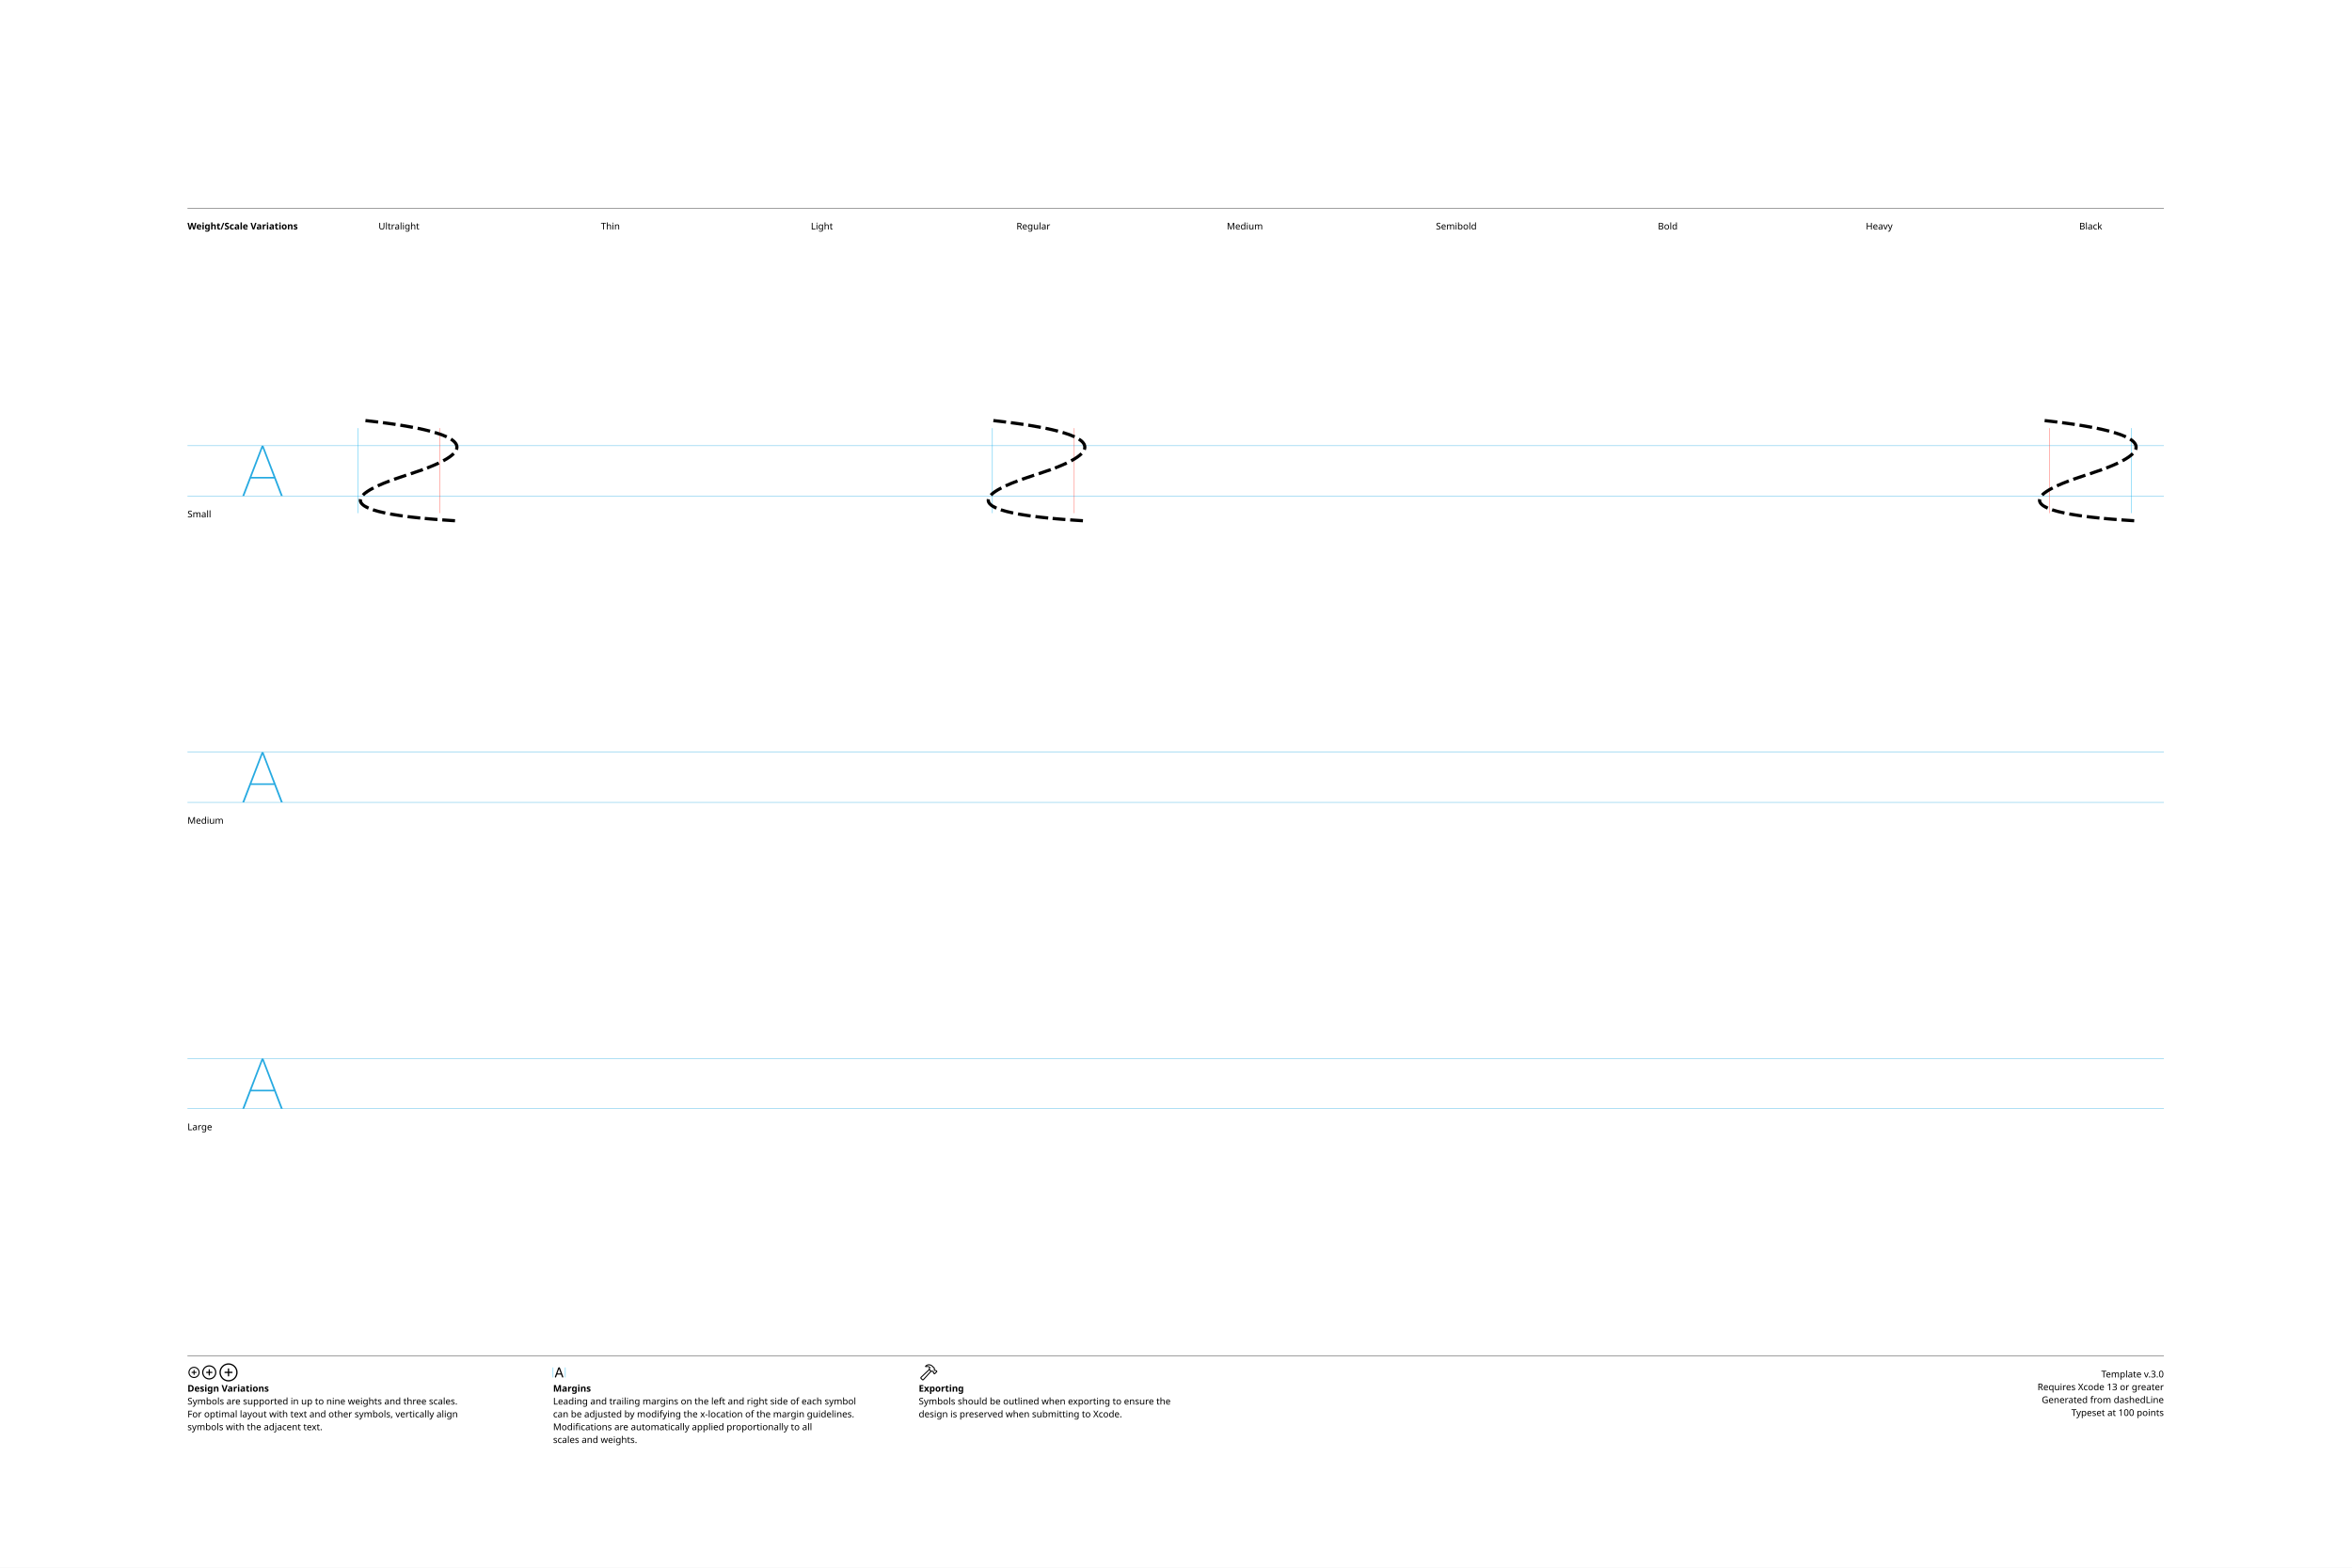
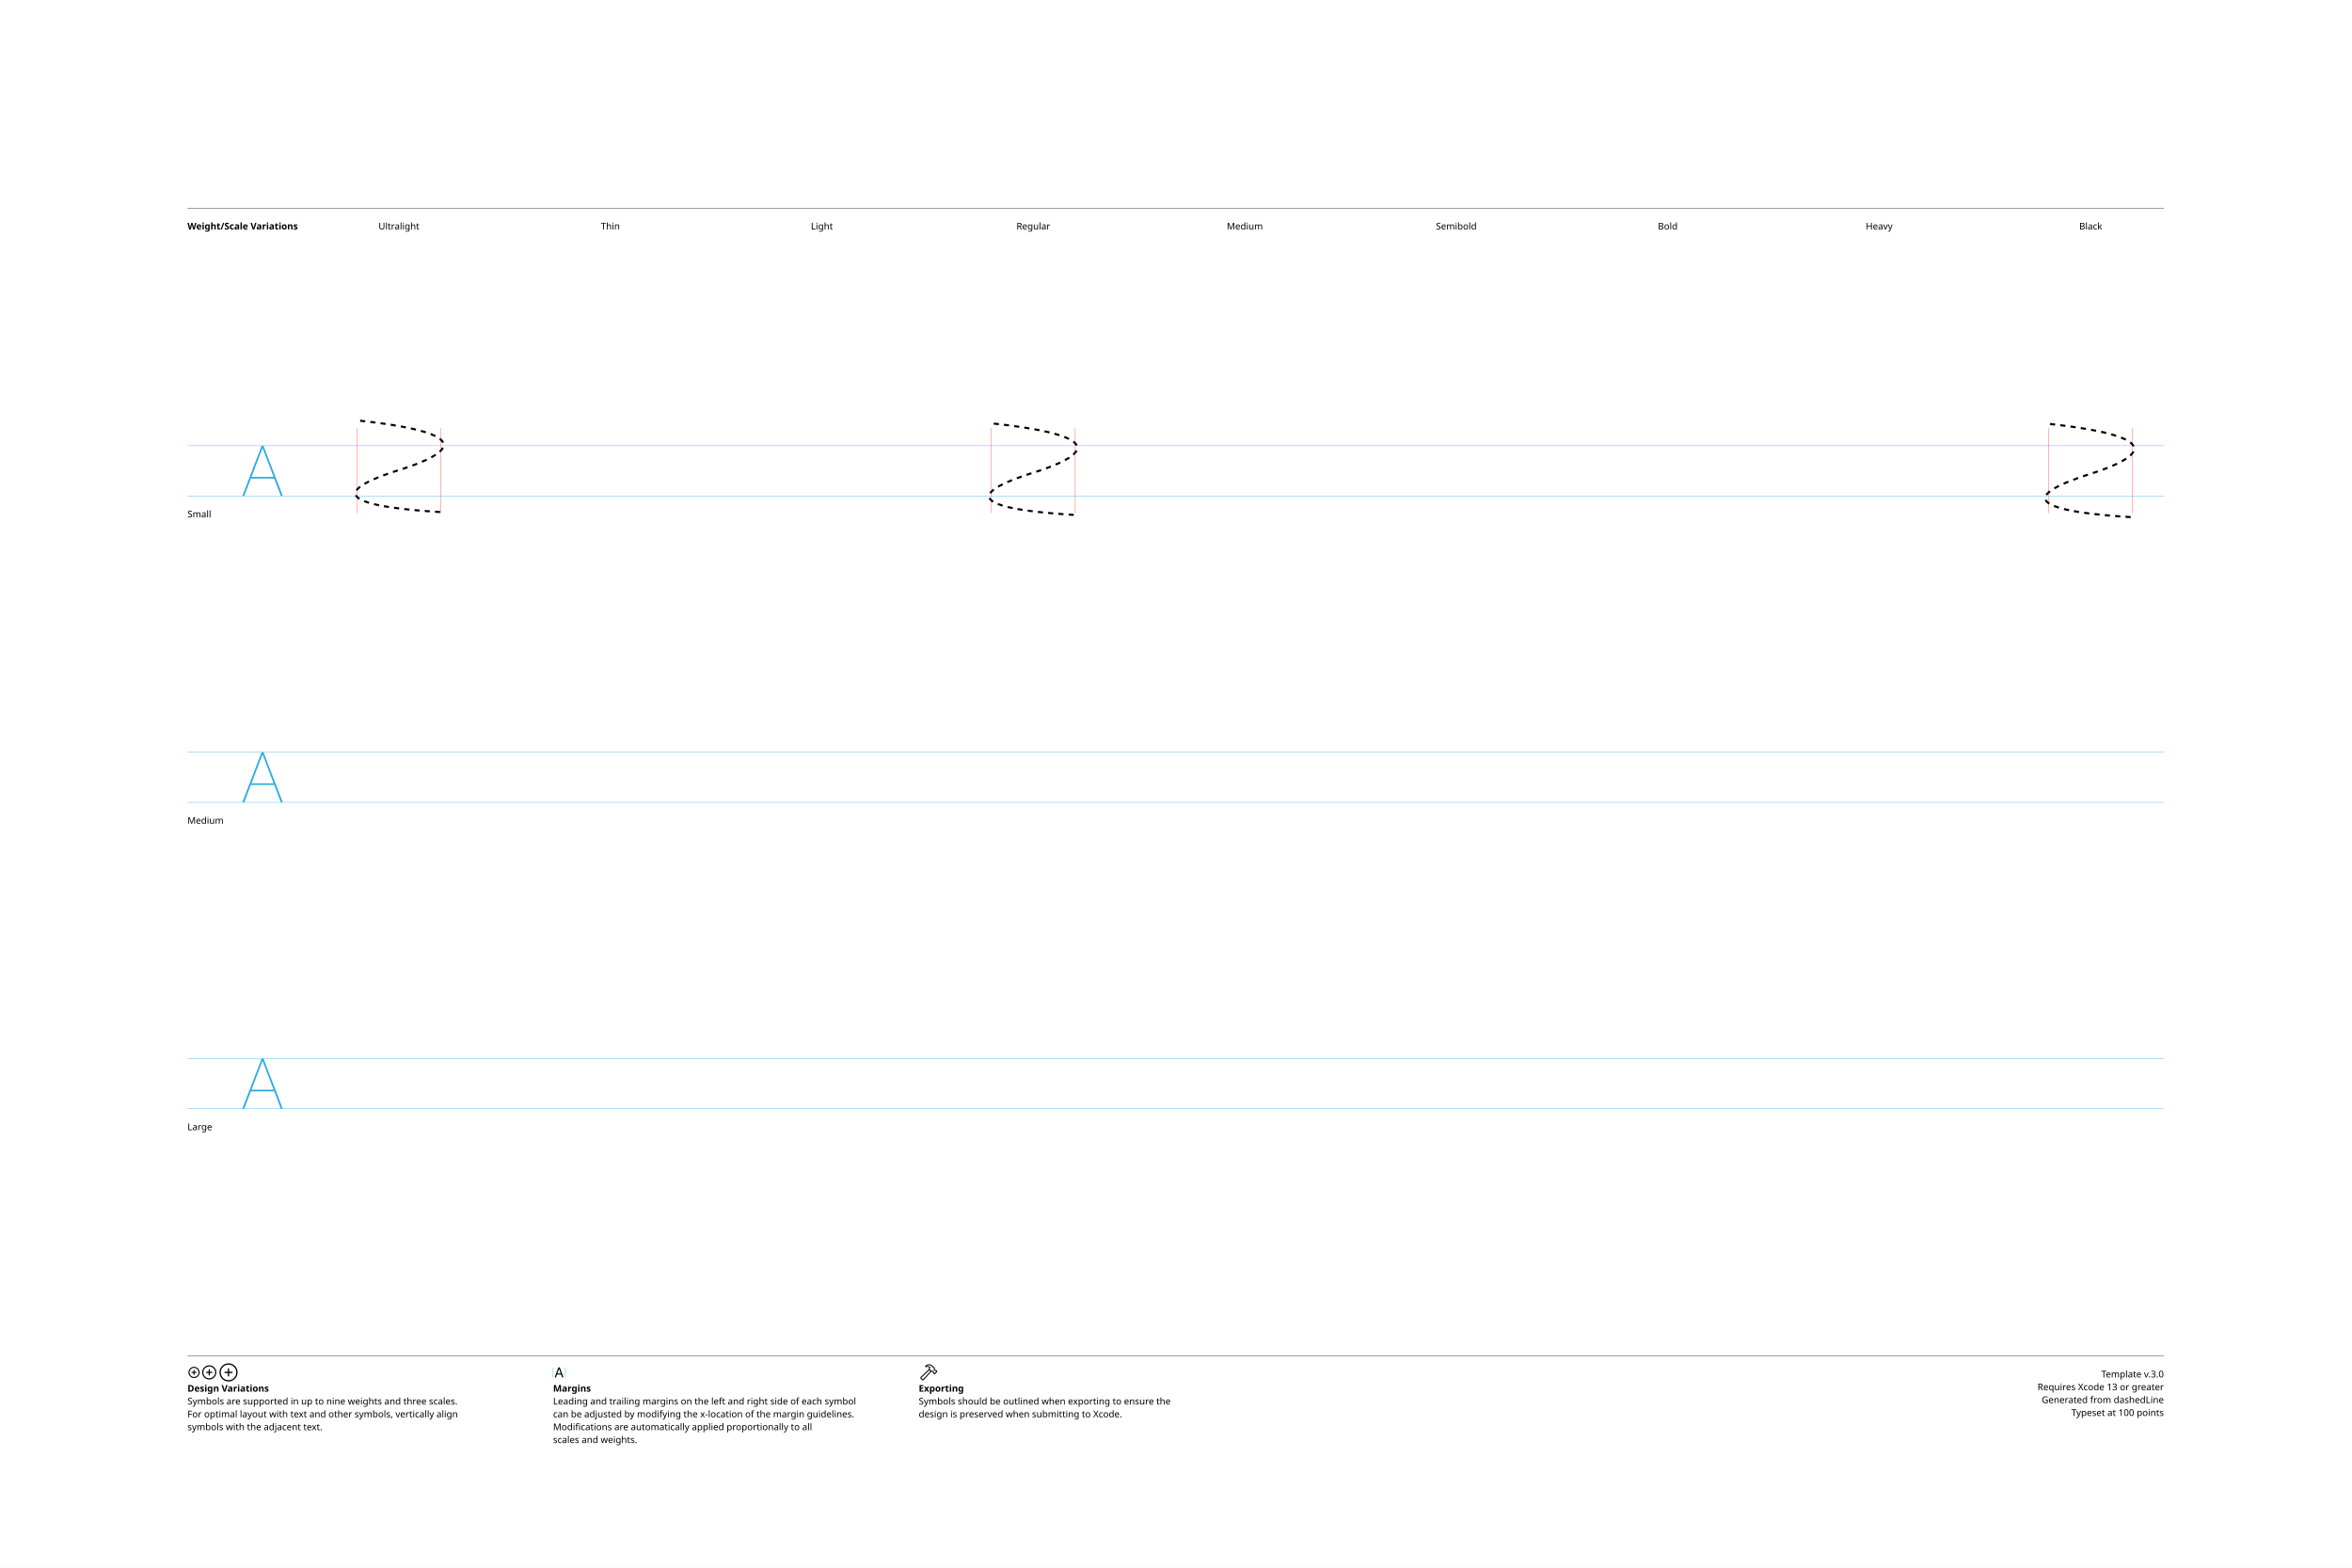
<svg xmlns="http://www.w3.org/2000/svg" version="1.1" width="3300" height="2200">
  <g id="Notes">
    <rect height="2200" id="artboard" style="fill:white;opacity:1" width="3300" x="0" y="0" />
    <line style="fill:none;stroke:black;opacity:1;stroke-width:0.5;" x1="263" x2="3036" y1="292" y2="292" />
    <text style="stroke:none;fill:black;font-family:sans-serif;font-size:13;font-weight:bold;" transform="matrix(1 0 0 1 263 322)">Weight/Scale Variations</text>
    <text style="stroke:none;fill:black;font-family:sans-serif;font-size:13;text-anchor:middle;" transform="matrix(1 0 0 1 559.711 322)">Ultralight</text>
    <text style="stroke:none;fill:black;font-family:sans-serif;font-size:13;text-anchor:middle;" transform="matrix(1 0 0 1 856.422 322)">Thin</text>
    <text style="stroke:none;fill:black;font-family:sans-serif;font-size:13;text-anchor:middle;" transform="matrix(1 0 0 1 1153.13 322)">Light</text>
    <text style="stroke:none;fill:black;font-family:sans-serif;font-size:13;text-anchor:middle;" transform="matrix(1 0 0 1 1449.84 322)">Regular</text>
    <text style="stroke:none;fill:black;font-family:sans-serif;font-size:13;text-anchor:middle;" transform="matrix(1 0 0 1 1746.56 322)">Medium</text>
    <text style="stroke:none;fill:black;font-family:sans-serif;font-size:13;text-anchor:middle;" transform="matrix(1 0 0 1 2043.27 322)">Semibold</text>
    <text style="stroke:none;fill:black;font-family:sans-serif;font-size:13;text-anchor:middle;" transform="matrix(1 0 0 1 2339.98 322)">Bold</text>
    <text style="stroke:none;fill:black;font-family:sans-serif;font-size:13;text-anchor:middle;" transform="matrix(1 0 0 1 2636.69 322)">Heavy</text>
    <text style="stroke:none;fill:black;font-family:sans-serif;font-size:13;text-anchor:middle;" transform="matrix(1 0 0 1 2933.4 322)">Black</text>
    <line style="fill:none;stroke:black;opacity:1;stroke-width:0.5;" x1="263" x2="3036" y1="1903" y2="1903" />
    <g transform="matrix(1 0 0 1 263 1933)">
      <path d="M9.248 0.83Q10.869 0.83 12.295 0.215Q13.721-0.4 14.81-1.494Q15.898-2.588 16.519-4.014Q17.139-5.439 17.139-7.051Q17.139-8.662 16.519-10.088Q15.898-11.514 14.805-12.607Q13.711-13.701 12.285-14.316Q10.859-14.932 9.238-14.932Q7.627-14.932 6.201-14.316Q4.775-13.701 3.691-12.607Q2.607-11.514 1.987-10.088Q1.367-8.662 1.367-7.051Q1.367-5.439 1.987-4.014Q2.607-2.588 3.696-1.494Q4.785-0.4 6.211 0.215Q7.637 0.83 9.248 0.83ZM9.248-0.654Q7.92-0.654 6.763-1.147Q5.605-1.641 4.731-2.52Q3.857-3.398 3.364-4.561Q2.871-5.723 2.871-7.051Q2.871-8.379 3.359-9.541Q3.848-10.703 4.722-11.582Q5.596-12.461 6.753-12.954Q7.91-13.447 9.238-13.447Q10.576-13.447 11.733-12.954Q12.891-12.461 13.77-11.582Q14.648-10.703 15.146-9.541Q15.645-8.379 15.645-7.051Q15.645-5.723 15.151-4.561Q14.658-3.398 13.784-2.52Q12.91-1.641 11.748-1.147Q10.586-0.654 9.248-0.654ZM5.654-7.051Q5.654-6.729 5.859-6.528Q6.064-6.328 6.406-6.328L8.516-6.328L8.516-4.209Q8.516-3.887 8.711-3.677Q8.906-3.467 9.238-3.467Q9.561-3.467 9.771-3.677Q9.98-3.887 9.98-4.209L9.98-6.328L12.09-6.328Q12.422-6.328 12.627-6.528Q12.832-6.729 12.832-7.051Q12.832-7.383 12.627-7.588Q12.422-7.793 12.09-7.793L9.98-7.793L9.98-9.902Q9.98-10.234 9.771-10.444Q9.561-10.654 9.238-10.654Q8.906-10.654 8.711-10.444Q8.516-10.234 8.516-9.902L8.516-7.793L6.406-7.793Q6.064-7.793 5.859-7.588Q5.654-7.383 5.654-7.051Z" />
    </g>
    <g transform="matrix(1 0 0 1 281.867 1933)">
      <path d="M11.709 2.91Q13.75 2.91 15.552 2.129Q17.354 1.348 18.73-0.029Q20.107-1.406 20.889-3.208Q21.67-5.01 21.67-7.051Q21.67-9.092 20.889-10.894Q20.107-12.695 18.73-14.072Q17.354-15.449 15.547-16.23Q13.74-17.012 11.699-17.012Q9.658-17.012 7.856-16.23Q6.055-15.449 4.683-14.072Q3.311-12.695 2.529-10.894Q1.748-9.092 1.748-7.051Q1.748-5.01 2.529-3.208Q3.311-1.406 4.688-0.029Q6.064 1.348 7.866 2.129Q9.668 2.91 11.709 2.91ZM11.709 1.25Q9.98 1.25 8.477 0.605Q6.973-0.039 5.835-1.177Q4.697-2.314 4.058-3.818Q3.418-5.322 3.418-7.051Q3.418-8.779 4.058-10.283Q4.697-11.787 5.83-12.93Q6.963-14.072 8.467-14.712Q9.971-15.352 11.699-15.352Q13.428-15.352 14.932-14.712Q16.436-14.072 17.578-12.93Q18.721-11.787 19.365-10.283Q20.01-8.779 20.01-7.051Q20.01-5.322 19.37-3.818Q18.73-2.314 17.593-1.177Q16.455-0.039 14.946 0.605Q13.438 1.25 11.709 1.25ZM7.178-7.051Q7.178-6.699 7.412-6.475Q7.646-6.25 8.018-6.25L10.889-6.25L10.889-3.369Q10.889-2.998 11.113-2.769Q11.338-2.539 11.69-2.539Q12.06-2.539 12.29-2.769Q12.52-2.998 12.52-3.369L12.52-6.25L15.4-6.25Q15.771-6.25 16.001-6.475Q16.23-6.699 16.23-7.051Q16.23-7.422 16.001-7.651Q15.771-7.881 15.4-7.881L12.52-7.881L12.52-10.752Q12.52-11.133 12.29-11.362Q12.06-11.592 11.69-11.592Q11.338-11.592 11.113-11.357Q10.889-11.123 10.889-10.752L10.889-7.881L8.018-7.881Q7.637-7.881 7.407-7.651Q7.178-7.422 7.178-7.051Z" />
    </g>
    <g transform="matrix(1 0 0 1 305.646 1933)">
      <path d="M14.971 5.664Q17.061 5.664 18.96 5.015Q20.859 4.365 22.451 3.193Q24.043 2.021 25.22 0.43Q26.396-1.162 27.046-3.066Q27.695-4.971 27.695-7.051Q27.695-9.141 27.046-11.04Q26.396-12.94 25.22-14.531Q24.043-16.123 22.451-17.3Q20.859-18.477 18.955-19.126Q17.051-19.775 14.961-19.775Q12.871-19.775 10.972-19.126Q9.072-18.477 7.485-17.3Q5.898-16.123 4.722-14.531Q3.545-12.94 2.9-11.04Q2.256-9.141 2.256-7.051Q2.256-4.971 2.905-3.066Q3.555-1.162 4.727 0.43Q5.898 2.021 7.49 3.193Q9.082 4.365 10.981 5.015Q12.881 5.664 14.971 5.664ZM14.971 3.848Q13.164 3.848 11.528 3.296Q9.893 2.744 8.535 1.748Q7.178 0.752 6.177-0.61Q5.176-1.973 4.629-3.608Q4.082-5.244 4.082-7.051Q4.082-8.867 4.629-10.503Q5.176-12.139 6.172-13.501Q7.168-14.863 8.525-15.859Q9.883-16.855 11.519-17.402Q13.154-17.949 14.961-17.949Q16.777-17.949 18.413-17.402Q20.049-16.855 21.411-15.859Q22.773-14.863 23.77-13.501Q24.766-12.139 25.317-10.503Q25.869-8.867 25.869-7.051Q25.879-5.244 25.332-3.608Q24.785-1.973 23.784-0.61Q22.783 0.752 21.421 1.748Q20.059 2.744 18.423 3.296Q16.787 3.848 14.971 3.848ZM9.199-7.051Q9.199-6.67 9.458-6.421Q9.717-6.172 10.117-6.172L14.062-6.172L14.062-2.217Q14.062-1.816 14.312-1.558Q14.56-1.299 14.951-1.299Q15.352-1.299 15.61-1.553Q15.869-1.807 15.869-2.217L15.869-6.172L19.824-6.172Q20.225-6.172 20.479-6.421Q20.732-6.67 20.732-7.051Q20.732-7.461 20.479-7.715Q20.225-7.969 19.824-7.969L15.869-7.969L15.869-11.914Q15.869-12.324 15.61-12.583Q15.352-12.842 14.951-12.842Q14.56-12.842 14.312-12.583Q14.062-12.324 14.062-11.914L14.062-7.969L10.117-7.969Q9.707-7.969 9.453-7.715Q9.199-7.461 9.199-7.051Z" />
    </g>
    <text style="stroke:none;fill:black;font-family:sans-serif;font-size:13;font-weight:bold;" transform="matrix(1 0 0 1 263 1953)">Design Variations</text>
    <text style="stroke:none;fill:black;font-family:sans-serif;font-size:13;" transform="matrix(1 0 0 1 263 1971)">Symbols are supported in up to nine weights and three scales.</text>
    <text style="stroke:none;fill:black;font-family:sans-serif;font-size:13;" transform="matrix(1 0 0 1 263 1989)">For optimal layout with text and other symbols, vertically align</text>
    <text style="stroke:none;fill:black;font-family:sans-serif;font-size:13;" transform="matrix(1 0 0 1 263 2007)">symbols with the adjacent text.</text>
    <line style="fill:none;stroke:#00AEEF;stroke-width:0.5;opacity:1.0;" x1="776" x2="776" y1="1919" y2="1933" />
    <g transform="matrix(1 0 0 1 776 1933)">
      <path d="M3.311 0.156Q3.701 0.156 3.916-0.01Q4.131-0.176 4.268-0.586L5.527-4.033L11.289-4.033L12.549-0.586Q12.685-0.176 12.9-0.01Q13.115 0.156 13.496 0.156Q13.887 0.156 14.116-0.059Q14.346-0.273 14.346-0.645Q14.346-0.869 14.238-1.172L9.658-13.369Q9.482-13.818 9.18-14.043Q8.877-14.268 8.408-14.268Q7.5-14.268 7.178-13.379L2.598-1.162Q2.49-0.859 2.49-0.635Q2.49-0.264 2.71-0.054Q2.93 0.156 3.311 0.156ZM6.006-5.518L8.379-12.09L8.428-12.09L10.801-5.518Z" />
    </g>
    <line style="fill:none;stroke:#00AEEF;stroke-width:0.5;opacity:1.0;" x1="793.197" x2="793.197" y1="1919" y2="1933" />
    <text style="stroke:none;fill:black;font-family:sans-serif;font-size:13;font-weight:bold;" transform="matrix(1 0 0 1 776 1953)">Margins</text>
    <text style="stroke:none;fill:black;font-family:sans-serif;font-size:13;" transform="matrix(1 0 0 1 776 1971)">Leading and trailing margins on the left and right side of each symbol</text>
    <text style="stroke:none;fill:black;font-family:sans-serif;font-size:13;" transform="matrix(1 0 0 1 776 1989)">can be adjusted by modifying the x-location of the margin guidelines.</text>
    <text style="stroke:none;fill:black;font-family:sans-serif;font-size:13;" transform="matrix(1 0 0 1 776 2007)">Modifications are automatically applied proportionally to all</text>
    <text style="stroke:none;fill:black;font-family:sans-serif;font-size:13;" transform="matrix(1 0 0 1 776 2025)">scales and weights.</text>
    <g transform="matrix(1 0 0 1 1289 1933)">
      <path d="M2.842 1.865L4.541 3.574Q5.186 4.229 5.903 4.18Q6.621 4.131 7.314 3.359L18.008-8.428L17.041-9.404L6.426 2.275Q6.162 2.578 5.894 2.617Q5.625 2.656 5.273 2.305L4.102 1.143Q3.75 0.791 3.794 0.522Q3.838 0.254 4.141-0.02L15.615-10.82L14.639-11.787L3.047-0.898Q2.305-0.215 2.251 0.498Q2.197 1.211 2.842 1.865ZM9.258-16.328Q8.945-16.025 8.906-15.635Q8.867-15.244 9.043-14.951Q9.219-14.678 9.556-14.541Q9.893-14.404 10.381-14.521Q11.475-14.775 12.598-14.731Q13.721-14.688 14.795-13.984L14.209-12.529Q13.955-11.904 14.067-11.44Q14.18-10.977 14.58-10.566L16.875-8.252Q17.236-7.881 17.578-7.822Q17.92-7.764 18.34-7.842L19.404-8.037L20.068-7.363L20.029-6.807Q20-6.436 20.122-6.123Q20.244-5.811 20.605-5.449L21.367-4.707Q21.729-4.346 22.153-4.331Q22.578-4.316 22.93-4.668L25.84-7.588Q26.191-7.939 26.182-8.354Q26.172-8.77 25.811-9.131L25.039-9.893Q24.688-10.254 24.38-10.386Q24.072-10.518 23.711-10.488L23.135-10.44L22.49-11.074L22.734-12.197Q22.832-12.617 22.695-12.983Q22.559-13.35 22.119-13.789L19.922-15.977Q18.672-17.217 17.261-17.837Q15.85-18.457 14.419-18.481Q12.988-18.506 11.665-17.959Q10.342-17.412 9.258-16.328ZM10.752-15.957Q11.66-16.621 12.7-16.904Q13.74-17.188 14.805-17.085Q15.869-16.982 16.87-16.514Q17.871-16.045 18.701-15.205L21.133-12.793Q21.309-12.617 21.352-12.451Q21.396-12.285 21.338-12.031L21.016-10.547L22.52-9.062L23.506-9.121Q23.691-9.131 23.789-9.097Q23.887-9.062 24.033-8.916L24.609-8.34L22.168-5.898L21.592-6.475Q21.445-6.621 21.406-6.719Q21.367-6.816 21.377-7.012L21.445-7.988L19.951-9.473L18.428-9.219Q18.184-9.17 18.042-9.204Q17.9-9.238 17.715-9.414L15.713-11.416Q15.518-11.592 15.493-11.753Q15.469-11.914 15.586-12.188L16.465-14.277Q15.293-15.371 13.828-15.791Q12.363-16.211 10.84-15.762Q10.723-15.732 10.688-15.806Q10.654-15.879 10.752-15.957Z" />
    </g>
    <text style="stroke:none;fill:black;font-family:sans-serif;font-size:13;font-weight:bold;" transform="matrix(1 0 0 1 1289 1953)">Exporting</text>
    <text style="stroke:none;fill:black;font-family:sans-serif;font-size:13;" transform="matrix(1 0 0 1 1289 1971)">Symbols should be outlined when exporting to ensure the</text>
    <text style="stroke:none;fill:black;font-family:sans-serif;font-size:13;" transform="matrix(1 0 0 1 1289 1989)">design is preserved when submitting to Xcode.</text>
    <text id="template-version" style="stroke:none;fill:black;font-family:sans-serif;font-size:13;text-anchor:end;" transform="matrix(1 0 0 1 3036 1933)">Template v.3.0</text>
    <text style="stroke:none;fill:black;font-family:sans-serif;font-size:13;text-anchor:end;" transform="matrix(1 0 0 1 3036 1951)">Requires Xcode 13 or greater</text>
    <text id="descriptive-name" style="stroke:none;fill:black;font-family:sans-serif;font-size:13;text-anchor:end;" transform="matrix(1 0 0 1 3036 1969)">Generated from dashedLine</text>
    <text style="stroke:none;fill:black;font-family:sans-serif;font-size:13;text-anchor:end;" transform="matrix(1 0 0 1 3036 1987)">Typeset at 100 points</text>
    <text style="stroke:none;fill:black;font-family:sans-serif;font-size:13;" transform="matrix(1 0 0 1 263 726)">Small</text>
    <text style="stroke:none;fill:black;font-family:sans-serif;font-size:13;" transform="matrix(1 0 0 1 263 1156)">Medium</text>
    <text style="stroke:none;fill:black;font-family:sans-serif;font-size:13;" transform="matrix(1 0 0 1 263 1586)">Large</text>
  </g>
  <g id="Guides">
    <g id="H-reference" style="fill:#27AAE1;stroke:none;" transform="matrix(1 0 0 1 339 696)">
      <path d="M0.993 0L3.638 0L29.328-67.133L30.03-67.133L30.03-70.459L28.123-70.459ZM11.688-24.48L46.982-24.48L46.231-26.729L12.438-26.729ZM55.119 0L57.764 0L30.638-70.459L29.433-70.459L29.433-67.133Z" />
    </g>
    <line id="Baseline-S" style="fill:none;stroke:#27AAE1;opacity:1;stroke-width:0.5;" x1="263" x2="3036" y1="696" y2="696" />
    <line id="Capline-S" style="fill:none;stroke:#27AAE1;opacity:1;stroke-width:0.5;" x1="263" x2="3036" y1="625.541" y2="625.541" />
    <g id="H-reference" style="fill:#27AAE1;stroke:none;" transform="matrix(1 0 0 1 339 1126)">
      <path d="M0.993 0L3.638 0L29.328-67.133L30.03-67.133L30.03-70.459L28.123-70.459ZM11.688-24.48L46.982-24.48L46.231-26.729L12.438-26.729ZM55.119 0L57.764 0L30.638-70.459L29.433-70.459L29.433-67.133Z" />
    </g>
    <line id="Baseline-M" style="fill:none;stroke:#27AAE1;opacity:1;stroke-width:0.5;" x1="263" x2="3036" y1="1126" y2="1126" />
    <line id="Capline-M" style="fill:none;stroke:#27AAE1;opacity:1;stroke-width:0.5;" x1="263" x2="3036" y1="1055.54" y2="1055.54" />
    <g id="H-reference" style="fill:#27AAE1;stroke:none;" transform="matrix(1 0 0 1 339 1556)">
      <path d="M0.993 0L3.638 0L29.328-67.133L30.03-67.133L30.03-70.459L28.123-70.459ZM11.688-24.48L46.982-24.48L46.231-26.729L12.438-26.729ZM55.119 0L57.764 0L30.638-70.459L29.433-70.459L29.433-67.133Z" />
    </g>
    <line id="Baseline-L" style="fill:none;stroke:#27AAE1;opacity:1;stroke-width:0.5;" x1="263" x2="3036" y1="1556" y2="1556" />
    <line id="Capline-L" style="fill:none;stroke:#27AAE1;opacity:1;stroke-width:0.5;" x1="263" x2="3036" y1="1485.54" y2="1485.54" />
-     <line id="left-margin-Ultralight-S" style="fill:none;stroke:#00AEEF;stroke-width:0.5;opacity:1.0;" x1="502.288" x2="502.288" y1="600.784" y2="720.121" />
-     <line id="right-margin-Ultralight-S" style="fill:none;stroke:#FF3B30;stroke-width:0.5;opacity:1.0;" x1="617.134" x2="617.134" y1="600.784" y2="720.121" />
-     <line id="left-margin-Regular-S" style="fill:none;stroke:#00AEEF;stroke-width:0.5;opacity:1.0;" x1="1392.43" x2="1392.43" y1="600.784" y2="720.121" />
-     <line id="right-margin-Regular-S" style="fill:none;stroke:#FF3B30;stroke-width:0.5;opacity:1.0;" x1="1507.26" x2="1507.26" y1="600.784" y2="720.121" />
-     <line id="left-margin-Black-S" style="fill:none;stroke:#FF3B30;stroke-width:0.5;opacity:1.0;" x1="2875.98" x2="2875.98" y1="600.784" y2="720.121" />
-     <line id="right-margin-Black-S" style="fill:none;stroke:#00AEEF;stroke-width:0.5;opacity:1.0;" x1="2990.82" x2="2990.82" y1="600.784" y2="720.121" />
+     <line id="left-margin-Ultralight-S" style="fill:none;stroke:#FF3B30;stroke-width:0.5;opacity:1.0;" x1="500.922" x2="500.922" y1="600.784" y2="720.121" />
+     <line id="right-margin-Ultralight-S" style="fill:none;stroke:#FF3B30;stroke-width:0.5;opacity:1.0;" x1="618.5" x2="618.5" y1="600.784" y2="720.121" />
+     <line id="left-margin-Regular-S" style="fill:none;stroke:#FF3B30;stroke-width:0.5;opacity:1.0;" x1="1391.06" x2="1391.06" y1="600.784" y2="720.121" />
+     <line id="right-margin-Regular-S" style="fill:none;stroke:#FF3B30;stroke-width:0.5;opacity:1.0;" x1="1508.63" x2="1508.63" y1="600.784" y2="720.121" />
+     <line id="left-margin-Black-S" style="fill:none;stroke:#FF3B30;stroke-width:0.5;opacity:1.0;" x1="2874.61" x2="2874.61" y1="600.784" y2="720.121" />
+     <line id="right-margin-Black-S" style="fill:none;stroke:#FF3B30;stroke-width:0.5;opacity:1.0;" x1="2992.19" x2="2992.19" y1="600.784" y2="720.121" />
  </g>
  <g id="Symbols">
-     <g id="Black-S" transform="matrix(1 0 0 1 2875.98 696)">
-       <path d="M-1481.98-108L-1482.47-103.56L-1476.4-102.877C-1475.4-102.763-1474.4-102.648-1473.41-102.533L-1467.56-101.835C-1466.6-101.718-1465.64-101.6-1464.69-101.482L-1464.14-105.916C-1467-106.271-1469.92-106.622-1472.89-106.97L-1478.91-107.659C-1479.93-107.773-1480.95-107.887-1481.98-108ZM-1458.01-100.634C-1455.36-100.289-1452.76-99.94-1450.22-99.588L-1445.19-98.879C-1443.53-98.641-1441.9-98.402-1440.29-98.16L-1439.63-102.578L-1444.54-103.3C-1446.21-103.54-1447.89-103.777-1449.6-104.013L-1454.79-104.716C-1455.66-104.832-1456.54-104.948-1457.43-105.064L-1458.01-100.634ZM-1433.66-97.137C-1427.42-96.146-1421.55-95.129-1416.05-94.086L-1415.22-98.475C-1417.29-98.869-1419.43-99.259-1421.61-99.646L-1426.04-100.415C-1426.79-100.542-1427.55-100.669-1428.31-100.795L-1432.96-101.549L-1433.66-97.137ZM-1409.5-92.794C-1403.15-91.496-1397.37-90.16-1392.13-88.788L-1390.99-93.108C-1396.31-94.502-1402.17-95.856-1408.59-97.17L-1409.5-92.794ZM-1385.72-87.004C-1379.13-85.059-1373.62-83.046-1369.19-80.972L-1367.29-85.015C-1371.93-87.194-1377.65-89.282-1384.44-91.287L-1385.72-87.004ZM-1363.49-77.895C-1357.06-73.816-1355.04-69.926-1356.7-65.845L-1352.54-64.166C-1349.93-70.593-1353.02-76.552-1361.09-81.665L-1363.49-77.895ZM-1360.02-61.109C-1363.03-58.011-1367.74-54.729-1374.13-51.304L-1372-47.37C-1365.24-50.995-1360.17-54.526-1356.8-58.003L-1360.02-61.109ZM-1380.25-48.224C-1385.02-45.962-1390.47-43.65-1396.6-41.286L-1394.99-37.119C-1388.75-39.521-1383.19-41.878-1378.32-44.191L-1380.25-48.224ZM-1402.43-39.103C-1407.63-37.205-1413.25-35.276-1419.31-33.316L-1417.93-29.067C-1411.82-31.044-1406.14-32.991-1400.88-34.909L-1402.43-39.103ZM-1425.75-31.26C-1431.87-29.297-1437.55-27.375-1442.81-25.494L-1441.29-21.289C-1436.09-23.153-1430.45-25.06-1424.37-27.008L-1425.75-31.26ZM-1449.15-23.162C-1455.43-20.79-1461.01-18.485-1465.87-16.245L-1463.99-12.19C-1459.23-14.383-1453.75-16.648-1447.56-18.984L-1449.15-23.162ZM-1472.01-13.256C-1479.04-9.627-1484.16-6.155-1487.39-2.786L-1484.14 0.298C-1481.31-2.654-1476.58-5.868-1469.95-9.29L-1472.01-13.256ZM-1491.44 4.145C-1492.66 10.101-1488.15 15.058-1478.76 19.144L-1476.97 15.05C-1484.64 11.709-1487.72 8.329-1487.04 5.038L-1491.44 4.145ZM-1472.46 21.533C-1467.57 23.164-1461.7 24.693-1454.85 26.122L-1453.93 21.749C-1460.62 20.353-1466.32 18.868-1471.04 17.297L-1472.46 21.533ZM-1448.04 27.452C-1442.62 28.444-1436.68 29.385-1430.22 30.275L-1429.61 25.85L-1433.8 25.255C-1438.59 24.552-1443.07 23.82-1447.23 23.058L-1448.04 27.452ZM-1422.86 26.738L-1423.42 31.17L-1419.15 31.692C-1417.7 31.863-1416.23 32.033-1414.74 32.2L-1410.2 32.696L-1405.53 33.179L-1405.08 28.734L-1409.73 28.254L-1414.24 27.761C-1414.98 27.678-1415.71 27.594-1416.44 27.51L-1420.75 26.998C-1421.46 26.912-1422.16 26.825-1422.86 26.738ZM-1399.27 33.787L-1396.81 34.014L-1391.8 34.459C-1390.1 34.605-1388.38 34.75-1386.65 34.892L-1381.36 35.312L-1381.02 30.857L-1383.66 30.65L-1388.86 30.225C-1389.71 30.154-1390.56 30.081-1391.41 30.009L-1396.41 29.565C-1397.23 29.49-1398.04 29.415-1398.85 29.339L-1399.27 33.787ZM-1374.62 35.815L-1368.79 36.224L-1362.81 36.619C-1360.8 36.748-1358.76 36.875-1356.69 37L-1356.42 32.541L-1359.49 32.352L-1365.52 31.966C-1366.51 31.9-1367.5 31.834-1368.48 31.767L-1374.3 31.36L-1374.62 35.815Z" />
+     <g id="Black-S" transform="matrix(1 0 0 1 2874.61 696)">
+       <path d="M1.451-99.537C3.89-99.265 6.291-98.991 8.654-98.714L8.988-101.639C6.619-101.916 4.213-102.191 1.768-102.463L1.451-99.537ZM15.875-97.846C18.317-97.544 20.714-97.239 23.069-96.931L23.441-99.851L21.066-100.158L16.227-100.768L15.875-97.846ZM30.652-98.88L30.258-95.963L33.89-95.452C35.088-95.28 36.273-95.108 37.446-94.935L37.865-97.848L36.09-98.108L32.484-98.624C31.876-98.71 31.266-98.795 30.652-98.88ZM44.615-93.84L46.438-93.55L50.018-92.964C50.607-92.866 51.192-92.767 51.773-92.669L52.254-95.572L48.703-96.164C47.505-96.36 46.291-96.555 45.063-96.749L44.615-93.84ZM58.922-91.407C61.372-90.958 63.747-90.503 66.047-90.043L66.61-92.931C64.295-93.394 61.905-93.852 59.44-94.304L58.922-91.407ZM73.125-88.558C75.575-88.019 77.926-87.474 80.178-86.921L80.863-89.782C78.587-90.34 76.214-90.891 73.743-91.435L73.125-88.558ZM87.175-85.096C89.622-84.415 91.927-83.725 94.089-83.026L94.974-85.83C92.772-86.542 90.429-87.244 87.945-87.935L87.175-85.096ZM100.878-80.618C103.304-79.669 105.48-78.704 107.406-77.725L108.71-80.356C106.697-81.379 104.435-82.382 101.926-83.364L100.878-80.618ZM113.373-74.051C115.521-72.388 116.952-70.716 117.689-69.056L120.34-70.263C119.385-72.415 117.643-74.451 115.139-76.389L113.373-74.051ZM117.465-63.018C116.659-61.338 115.254-59.572 113.242-57.736L115.188-55.549C117.459-57.621 119.093-59.676 120.079-61.73L117.465-63.018ZM107.788-53.558C105.969-52.352 103.919-51.127 101.636-49.883L103.014-47.291C105.367-48.573 107.489-49.841 109.38-51.096L107.788-53.558ZM95.187-46.611C93.126-45.631 90.93-44.641 88.597-43.642L89.731-40.931C92.096-41.945 94.326-42.95 96.422-43.946L95.187-46.611ZM81.873-40.879C79.71-40.026 77.453-39.166 75.101-38.299L76.096-35.532C78.468-36.407 80.745-37.275 82.928-38.136L81.873-40.879ZM68.248-35.846C66.031-35.075 63.74-34.298 61.377-33.516L62.28-30.718C64.657-31.504 66.961-32.285 69.192-33.062L68.248-35.846ZM54.449-31.269C53.259-30.885 52.087-30.502 50.933-30.121L47.523-28.983L48.442-26.19C50.668-26.941 52.965-27.7 55.333-28.465L54.449-31.269ZM40.625-26.597C38.246-25.753 35.959-24.918 33.763-24.091L34.776-21.332C36.954-22.152 39.224-22.981 41.586-23.819L40.625-26.597ZM26.948-21.436C24.568-20.474 22.318-19.525 20.196-18.588L21.359-15.889C23.451-16.814 25.674-17.751 28.025-18.702L26.948-21.436ZM13.54-15.477C11.154-14.292 8.986-13.126 7.033-11.98L8.492-9.433C10.383-10.544 12.493-11.678 14.82-12.834L13.54-15.477ZM0.795-7.823C-1.638-5.938-3.458-4.091-4.664-2.265L-2.248-0.628C-1.239-2.157 0.364-3.782 2.562-5.485L0.795-7.823ZM-5.747 6.183C-4.8 8.311-2.898 10.253-0.079 12.05L1.47 9.558C-0.906 8.044-2.416 6.502-3.097 4.973L-5.747 6.183ZM6.754 15.453C8.834 16.29 11.166 17.099 13.751 17.881L14.583 15.061C12.076 14.302 9.824 13.52 7.828 12.717L6.754 15.453ZM20.94 19.831C23.182 20.379 25.565 20.912 28.088 21.431L28.667 18.547C26.177 18.034 23.828 17.508 21.622 16.969L20.94 19.831ZM34.972 22.751C37.274 23.162 39.674 23.564 42.171 23.956L42.617 21.047C40.139 20.658 37.759 20.26 35.477 19.852L34.972 22.751ZM49.41 25.028C51.744 25.354 54.153 25.673 56.635 25.985L56.993 23.063C54.523 22.753 52.128 22.436 49.807 22.112L49.41 25.028ZM63.888 26.849L67.463 27.246C68.67 27.376 69.892 27.506 71.129 27.633L71.424 24.704L67.773 24.319L64.211 23.924L63.888 26.849ZM78.674 25.42L78.405 28.351L81.992 28.682C83.201 28.791 84.421 28.899 85.655 29.006L85.902 26.073L82.251 25.75C81.046 25.641 79.854 25.531 78.674 25.42ZM92.911 29.608L95.301 29.796L100.167 30.163L100.377 27.227C97.921 27.047 95.508 26.862 93.139 26.673L92.911 29.608ZM107.459 30.677C109.841 30.839 112.261 30.997 114.719 31.151L114.899 28.213C112.446 28.059 110.03 27.901 107.653 27.74L107.459 30.677Z" />
    </g>
-     <g id="Regular-S" transform="matrix(1 0 0 1 1392.43 696)">
-       <path d="M1476.57-108L1476.08-103.56L1482.15-102.877C1483.15-102.763 1484.15-102.648 1485.14-102.533L1490.99-101.835C1491.95-101.718 1492.91-101.6 1493.86-101.482L1494.41-105.916C1491.55-106.271 1488.63-106.622 1485.66-106.97L1479.64-107.659C1478.62-107.773 1477.6-107.887 1476.57-108ZM1500.54-100.634C1503.19-100.289 1505.79-99.94 1508.33-99.588L1513.36-98.879C1515.02-98.641 1516.65-98.402 1518.26-98.16L1518.92-102.578L1514.01-103.3C1512.34-103.54 1510.66-103.777 1508.95-104.013L1503.76-104.716C1502.89-104.832 1502.01-104.948 1501.12-105.064L1500.54-100.634ZM1524.89-97.137C1531.13-96.146 1537-95.129 1542.5-94.086L1543.33-98.475C1541.26-98.869 1539.12-99.259 1536.94-99.646L1532.51-100.415C1531.76-100.542 1531-100.669 1530.24-100.795L1525.59-101.549L1524.89-97.137ZM1549.05-92.794C1555.4-91.496 1561.18-90.16 1566.42-88.788L1567.56-93.108C1562.24-94.502 1556.38-95.856 1549.96-97.17L1549.05-92.794ZM1572.83-87.004C1579.42-85.059 1584.93-83.046 1589.36-80.972L1591.26-85.015C1586.62-87.194 1580.9-89.282 1574.11-91.287L1572.83-87.004ZM1595.06-77.895C1601.49-73.816 1603.51-69.926 1601.85-65.845L1606.01-64.166C1608.62-70.593 1605.53-76.552 1597.46-81.665L1595.06-77.895ZM1598.53-61.109C1595.52-58.011 1590.81-54.729 1584.42-51.304L1586.55-47.37C1593.31-50.995 1598.38-54.526 1601.75-58.003L1598.53-61.109ZM1578.3-48.224C1573.53-45.962 1568.08-43.65 1561.95-41.286L1563.56-37.119C1569.8-39.521 1575.36-41.878 1580.23-44.191L1578.3-48.224ZM1556.12-39.103C1550.92-37.205 1545.3-35.276 1539.24-33.316L1540.62-29.067C1546.73-31.044 1552.41-32.991 1557.67-34.909L1556.12-39.103ZM1532.8-31.26C1526.68-29.297 1521-27.375 1515.74-25.494L1517.26-21.289C1522.46-23.153 1528.1-25.06 1534.18-27.008L1532.8-31.26ZM1509.4-23.162C1503.12-20.79 1497.54-18.485 1492.68-16.245L1494.56-12.19C1499.32-14.383 1504.8-16.648 1510.99-18.984L1509.4-23.162ZM1486.54-13.256C1479.51-9.627 1474.39-6.155 1471.16-2.786L1474.41 0.298C1477.24-2.654 1481.97-5.868 1488.6-9.29L1486.54-13.256ZM1467.11 4.145C1465.89 10.101 1470.4 15.058 1479.79 19.144L1481.58 15.05C1473.91 11.709 1470.83 8.329 1471.51 5.038L1467.11 4.145ZM1486.09 21.533C1490.98 23.164 1496.85 24.693 1503.7 26.122L1504.62 21.749C1497.93 20.353 1492.23 18.868 1487.51 17.297L1486.09 21.533ZM1510.51 27.452C1515.93 28.444 1521.87 29.385 1528.33 30.275L1528.94 25.85L1524.75 25.255C1519.96 24.552 1515.48 23.82 1511.32 23.058L1510.51 27.452ZM1535.69 26.738L1535.13 31.17L1539.4 31.692C1540.85 31.863 1542.32 32.033 1543.81 32.2L1548.35 32.696L1553.02 33.179L1553.47 28.734L1548.82 28.254L1544.31 27.761C1543.57 27.678 1542.84 27.594 1542.11 27.51L1537.8 26.998C1537.09 26.912 1536.39 26.825 1535.69 26.738ZM1559.28 33.787L1561.74 34.014L1566.75 34.459C1568.45 34.605 1570.17 34.75 1571.9 34.892L1577.19 35.312L1577.53 30.857L1574.89 30.65L1569.69 30.225C1568.84 30.154 1567.99 30.081 1567.14 30.009L1562.14 29.565C1561.32 29.49 1560.51 29.415 1559.7 29.339L1559.28 33.787ZM1583.93 35.815L1589.76 36.224L1595.74 36.619C1597.75 36.748 1599.79 36.875 1601.86 37L1602.13 32.541L1599.06 32.352L1593.03 31.966C1592.04 31.9 1591.05 31.834 1590.07 31.767L1584.25 31.36L1583.93 35.815Z" />
+     <g id="Regular-S" transform="matrix(1 0 0 1 1391.06 696)">
+       <path d="M3.076-100.131C5.494-99.865 7.874-99.596 10.217-99.325L10.548-102.192C8.2-102.464 5.814-102.733 3.391-103L3.076-100.131ZM17.376-98.473C19.796-98.177 22.173-97.878 24.508-97.576L24.877-100.439L22.521-100.74L17.725-101.338L17.376-98.473ZM32.025-99.487L31.634-96.627L35.235-96.126C36.423-95.958 37.598-95.789 38.761-95.619L39.176-98.475L37.417-98.73L33.841-99.236C33.239-99.32 32.634-99.404 32.025-99.487ZM45.867-94.546L47.675-94.261L51.224-93.687C51.808-93.591 52.388-93.494 52.965-93.397L53.441-96.244L49.921-96.824C48.733-97.016 47.529-97.207 46.312-97.398L45.867-94.546ZM60.051-92.161C62.48-91.72 64.835-91.274 67.115-90.823L67.673-93.654C65.378-94.108 63.009-94.557 60.565-95.001L60.051-92.161ZM74.132-89.367C76.56-88.839 78.891-88.304 81.124-87.762L81.803-90.567C79.547-91.114 77.194-91.654 74.744-92.188L74.132-89.367ZM88.061-85.973C90.486-85.305 92.771-84.629 94.915-83.943L95.792-86.693C93.609-87.391 91.287-88.078 88.824-88.756L88.061-85.973ZM101.645-81.582C104.05-80.651 106.208-79.706 108.117-78.746L109.41-81.326C107.414-82.329 105.172-83.312 102.684-84.275L101.645-81.582ZM114.033-75.144C116.162-73.513 117.581-71.874 118.312-70.246L120.94-71.43C119.993-73.54 118.266-75.535 115.783-77.436L114.033-75.144ZM118.09-64.326C117.29-62.68 115.898-60.948 113.903-59.148L115.832-57.004C118.084-59.036 119.703-61.05 120.681-63.064L118.09-64.326ZM108.496-55.052C106.693-53.869 104.66-52.668 102.397-51.448L103.763-48.907C106.096-50.164 108.199-51.407 110.075-52.638L108.496-55.052ZM96.003-48.24C93.96-47.28 91.783-46.31 89.471-45.329L90.594-42.672C92.939-43.666 95.15-44.651 97.228-45.627L96.003-48.24ZM82.804-42.621C80.661-41.784 78.423-40.941 76.091-40.091L77.077-37.379C79.429-38.236 81.686-39.087 83.85-39.932L82.804-42.621ZM69.297-37.686C67.099-36.93 64.828-36.169 62.486-35.402L63.38-32.658C65.737-33.429 68.021-34.195 70.233-34.956L69.297-37.686ZM55.617-33.199C54.438-32.822 53.276-32.447 52.131-32.073L48.75-30.957L49.661-28.219C51.869-28.956 54.146-29.699 56.493-30.449L55.617-33.199ZM41.912-28.618C39.554-27.791 37.287-26.972 35.11-26.162L36.114-23.456C38.273-24.26 40.524-25.073 42.865-25.894L41.912-28.618ZM28.353-23.558C25.994-22.615 23.763-21.684 21.66-20.765L22.812-18.12C24.887-19.026 27.09-19.946 29.421-20.878L28.353-23.558ZM15.061-17.716C12.696-16.554 10.546-15.411 8.61-14.287L10.056-11.79C11.931-12.879 14.023-13.991 16.33-15.125L15.061-17.716ZM2.425-10.211C0.014-8.363-1.791-6.552-2.986-4.762L-0.591-3.158C0.41-4.656 1.998-6.249 4.177-7.92L2.425-10.211ZM-4.06 3.521C-3.121 5.607-1.235 7.511 1.56 9.273L3.095 6.83C0.739 5.345-0.758 3.834-1.433 2.334L-4.06 3.521ZM8.334 12.609C10.396 13.429 12.707 14.223 15.27 14.99L16.095 12.224C13.61 11.48 11.377 10.714 9.398 9.927L8.334 12.609ZM22.397 16.901C24.62 17.438 26.982 17.961 29.484 18.471L30.058 15.642C27.589 15.14 25.261 14.624 23.073 14.096L22.397 16.901ZM36.308 19.764C38.59 20.168 40.969 20.562 43.445 20.946L43.887 18.094C41.43 17.712 39.071 17.322 36.809 16.922L36.308 19.764ZM50.622 21.997C52.936 22.317 55.323 22.629 57.784 22.934L58.139 20.07C55.69 19.767 53.316 19.456 51.016 19.138L50.622 21.997ZM64.974 23.783L68.519 24.171C69.716 24.299 70.927 24.426 72.153 24.551L72.446 21.68L68.826 21.301L65.295 20.914L64.974 23.783ZM79.633 22.381L79.366 25.255L82.923 25.579C84.121 25.686 85.331 25.792 86.554 25.897L86.799 23.021L83.179 22.705C81.985 22.598 80.803 22.49 79.633 22.381ZM93.747 26.487L96.117 26.671L100.941 27.031L101.149 24.153C98.714 23.976 96.322 23.795 93.973 23.61L93.747 26.487ZM108.17 27.536C110.531 27.694 112.93 27.849 115.367 28L115.545 25.119C113.113 24.968 110.719 24.814 108.362 24.656L108.17 27.536Z" />
    </g>
-     <g id="Ultralight-S" transform="matrix(1 0 0 1 502.288 696)">
-       <path d="M10.709-108L10.216-103.56L16.292-102.877C17.292-102.763 18.286-102.648 19.274-102.533L25.127-101.835C26.091-101.718 27.048-101.6 27.999-101.482L28.553-105.916C25.69-106.271 22.771-106.622 19.797-106.97L13.775-107.659C12.759-107.773 11.737-107.887 10.709-108ZM34.674-100.634C37.325-100.289 39.925-99.94 42.473-99.588L47.502-98.879C49.156-98.641 50.786-98.402 52.395-98.16L53.062-102.578L48.144-103.3C46.483-103.54 44.798-103.777 43.091-104.013L37.901-104.716C37.025-104.832 36.143-104.948 35.256-105.064L34.674-100.634ZM59.025-97.137C65.265-96.146 71.135-95.129 76.633-94.086L77.472-98.475C75.393-98.869 73.262-99.259 71.079-99.646L66.644-100.415C65.894-100.542 65.137-100.669 64.375-100.795L59.732-101.549L59.025-97.137ZM83.192-92.794C89.534-91.496 95.322-90.16 100.554-88.788L101.696-93.108C96.381-94.502 90.514-95.856 84.095-97.17L83.192-92.794ZM106.97-87.004C113.558-85.059 119.068-83.046 123.494-80.972L125.403-85.015C120.753-87.194 115.036-89.282 108.244-91.287L106.97-87.004ZM129.194-77.895C135.631-73.816 137.65-69.926 135.989-65.845L140.145-64.166C142.761-70.593 139.668-76.552 131.602-81.665L129.194-77.895ZM132.668-61.109C129.659-58.011 124.952-54.729 118.56-51.304L120.684-47.37C127.449-50.995 132.514-54.526 135.892-58.003L132.668-61.109ZM112.436-48.224C107.673-45.962 102.222-43.65 96.085-41.286L97.703-37.119C103.94-39.521 109.494-41.878 114.365-44.191L112.436-48.224ZM90.261-39.103C85.062-37.205 79.433-35.276 73.376-33.316L74.761-29.067C80.87-31.044 86.551-32.991 91.804-34.909L90.261-39.103ZM66.938-31.26C60.819-29.297 55.133-27.375 49.879-25.494L51.397-21.289C56.602-23.153 62.241-25.06 68.314-27.008L66.938-31.26ZM43.534-23.162C37.253-20.79 31.682-18.485 26.818-16.245L28.7-12.19C33.462-14.383 38.937-16.648 45.123-18.984L43.534-23.162ZM20.676-13.256C13.647-9.627 8.529-6.155 5.301-2.786L8.546 0.298C11.374-2.654 16.113-5.868 22.74-9.29L20.676-13.256ZM1.249 4.145C0.029 10.101 4.538 15.058 13.925 19.144L15.721 15.05C8.045 11.709 4.97 8.329 5.644 5.038L1.249 4.145ZM20.229 21.533C25.122 23.164 30.99 24.693 37.836 26.122L38.756 21.749C32.069 20.353 26.366 18.868 21.652 17.297L20.229 21.533ZM44.645 27.452C50.065 28.444 56.004 29.385 62.464 30.275L63.078 25.85L58.891 25.255C54.097 24.552 49.618 23.82 45.456 23.058L44.645 27.452ZM69.831 26.738L69.27 31.17L73.542 31.692C74.988 31.863 76.457 32.033 77.947 32.2L82.484 32.696L87.153 33.179L87.604 28.734L82.962 28.254L78.452 27.761C77.711 27.678 76.976 27.594 76.247 27.51L71.936 26.998C71.229 26.912 70.527 26.825 69.831 26.738ZM93.413 33.787L95.873 34.014L100.892 34.459C102.587 34.605 104.304 34.75 106.043 34.892L111.324 35.312L111.672 30.857L109.024 30.65L103.829 30.225C102.974 30.154 102.124 30.081 101.28 30.009L96.283 29.565C95.461 29.49 94.644 29.415 93.833 29.339L93.413 33.787ZM118.069 35.815L123.901 36.224L129.876 36.619C131.892 36.748 133.932 36.875 135.996 37L136.267 32.541L133.198 32.352L127.168 31.966C126.175 31.9 125.188 31.834 124.207 31.767L118.393 31.36L118.069 35.815Z" />
+     <g id="Ultralight-S" transform="matrix(1 0 0 1 500.922 696)">
+       <path d="M4.214-104.131C6.632-103.865 9.012-103.596 11.355-103.325L11.686-106.192C9.338-106.464 6.952-106.733 4.529-107L4.214-104.131ZM18.514-102.473C20.934-102.177 23.311-101.878 25.646-101.576L26.015-104.439L23.659-104.74L18.863-105.338L18.514-102.473ZM33.163-103.487L32.772-100.628L36.373-100.126C37.561-99.958 38.736-99.789 39.898-99.619L40.314-102.475L38.555-102.73L34.979-103.236C34.377-103.32 33.772-103.404 33.163-103.487ZM47.005-98.546L48.813-98.261L52.362-97.687C52.946-97.591 53.526-97.494 54.102-97.397L54.579-100.244L51.059-100.824C49.871-101.016 48.667-101.208 47.45-101.398L47.005-98.546ZM61.189-96.161C63.618-95.72 65.973-95.274 68.253-94.823L68.811-97.654C66.516-98.108 64.147-98.557 61.703-99.001L61.189-96.161ZM75.27-93.367C77.698-92.839 80.029-92.304 82.263-91.762L82.941-94.567C80.685-95.114 78.332-95.654 75.882-96.188L75.27-93.367ZM89.198-89.973C91.624-89.305 93.909-88.629 96.053-87.943L96.93-90.693C94.747-91.391 92.424-92.078 89.962-92.756L89.198-89.973ZM102.783-85.582C105.188-84.651 107.346-83.706 109.255-82.746L110.548-85.326C108.552-86.329 106.31-87.312 103.822-88.275L102.783-85.582ZM115.171-79.144C117.3-77.513 118.719-75.874 119.45-74.246L122.078-75.43C121.131-77.54 119.404-79.535 116.921-81.436L115.171-79.144ZM119.228-68.326C118.428-66.68 117.036-64.948 115.041-63.148L116.97-61.004C119.222-63.036 120.841-65.05 121.819-67.064L119.228-68.326ZM109.634-59.052C107.831-57.869 105.798-56.668 103.535-55.448L104.901-52.907C107.234-54.164 109.337-55.407 111.213-56.638L109.634-59.052ZM97.141-52.24C95.098-51.28 92.921-50.31 90.609-49.329L91.732-46.672C94.077-47.666 96.288-48.651 98.366-49.627L97.141-52.24ZM83.942-46.621C81.799-45.784 79.561-44.941 77.229-44.091L78.215-41.379C80.567-42.236 82.825-43.087 84.989-43.932L83.942-46.621ZM70.435-41.686C68.237-40.93 65.966-40.169 63.623-39.402L64.518-36.658C66.875-37.429 69.159-38.195 71.371-38.956L70.435-41.686ZM56.755-37.199C55.576-36.822 54.414-36.447 53.269-36.073L49.888-34.957L50.799-32.219C53.007-32.956 55.284-33.699 57.631-34.449L56.755-37.199ZM43.05-32.618C40.692-31.791 38.425-30.972 36.248-30.162L37.252-27.456C39.411-28.26 41.662-29.073 44.003-29.894L43.05-32.618ZM29.491-27.558C27.132-26.615 24.901-25.684 22.798-24.765L23.95-22.12C26.025-23.026 28.228-23.946 30.559-24.878L29.491-27.558ZM16.199-21.716C13.834-20.554 11.684-19.411 9.748-18.287L11.194-15.79C13.069-16.879 15.161-17.991 17.468-19.125L16.199-21.716ZM3.563-14.211C1.152-12.363-0.653-10.553-1.848-8.762L0.547-7.158C1.548-8.656 3.136-10.249 5.315-11.92L3.563-14.211ZM-2.922-0.479C-1.983 1.607-0.097 3.511 2.698 5.273L4.233 2.83C1.877 1.345 0.38-0.166-0.295-1.666L-2.922-0.479ZM9.472 8.609C11.534 9.429 13.845 10.223 16.408 10.99L17.233 8.224C14.748 7.48 12.515 6.714 10.536 5.927L9.472 8.609ZM23.535 12.901C25.758 13.438 28.12 13.961 30.622 14.47L31.196 11.642C28.727 11.14 26.399 10.624 24.211 10.096L23.535 12.901ZM37.446 15.764C39.728 16.168 42.107 16.562 44.583 16.946L45.025 14.094C42.568 13.713 40.209 13.322 37.947 12.922L37.446 15.764ZM51.76 17.997C54.074 18.317 56.461 18.629 58.922 18.934L59.277 16.07C56.828 15.767 54.454 15.456 52.154 15.138L51.76 17.997ZM66.112 19.783L69.657 20.171C70.854 20.299 72.065 20.426 73.291 20.551L73.584 17.68L69.964 17.301L66.433 16.914L66.112 19.783ZM80.772 18.381L80.504 21.255L84.061 21.579C85.259 21.686 86.469 21.792 87.692 21.897L87.937 19.021L84.317 18.705C83.123 18.598 81.941 18.49 80.772 18.381ZM94.885 22.487L97.254 22.671L102.079 23.031L102.287 20.153C99.852 19.976 97.46 19.795 95.111 19.61L94.885 22.487ZM109.308 23.536C111.669 23.694 114.068 23.849 116.505 24L116.683 21.119C114.251 20.968 111.857 20.814 109.5 20.656L109.308 23.536Z" />
    </g>
  </g>
</svg>
